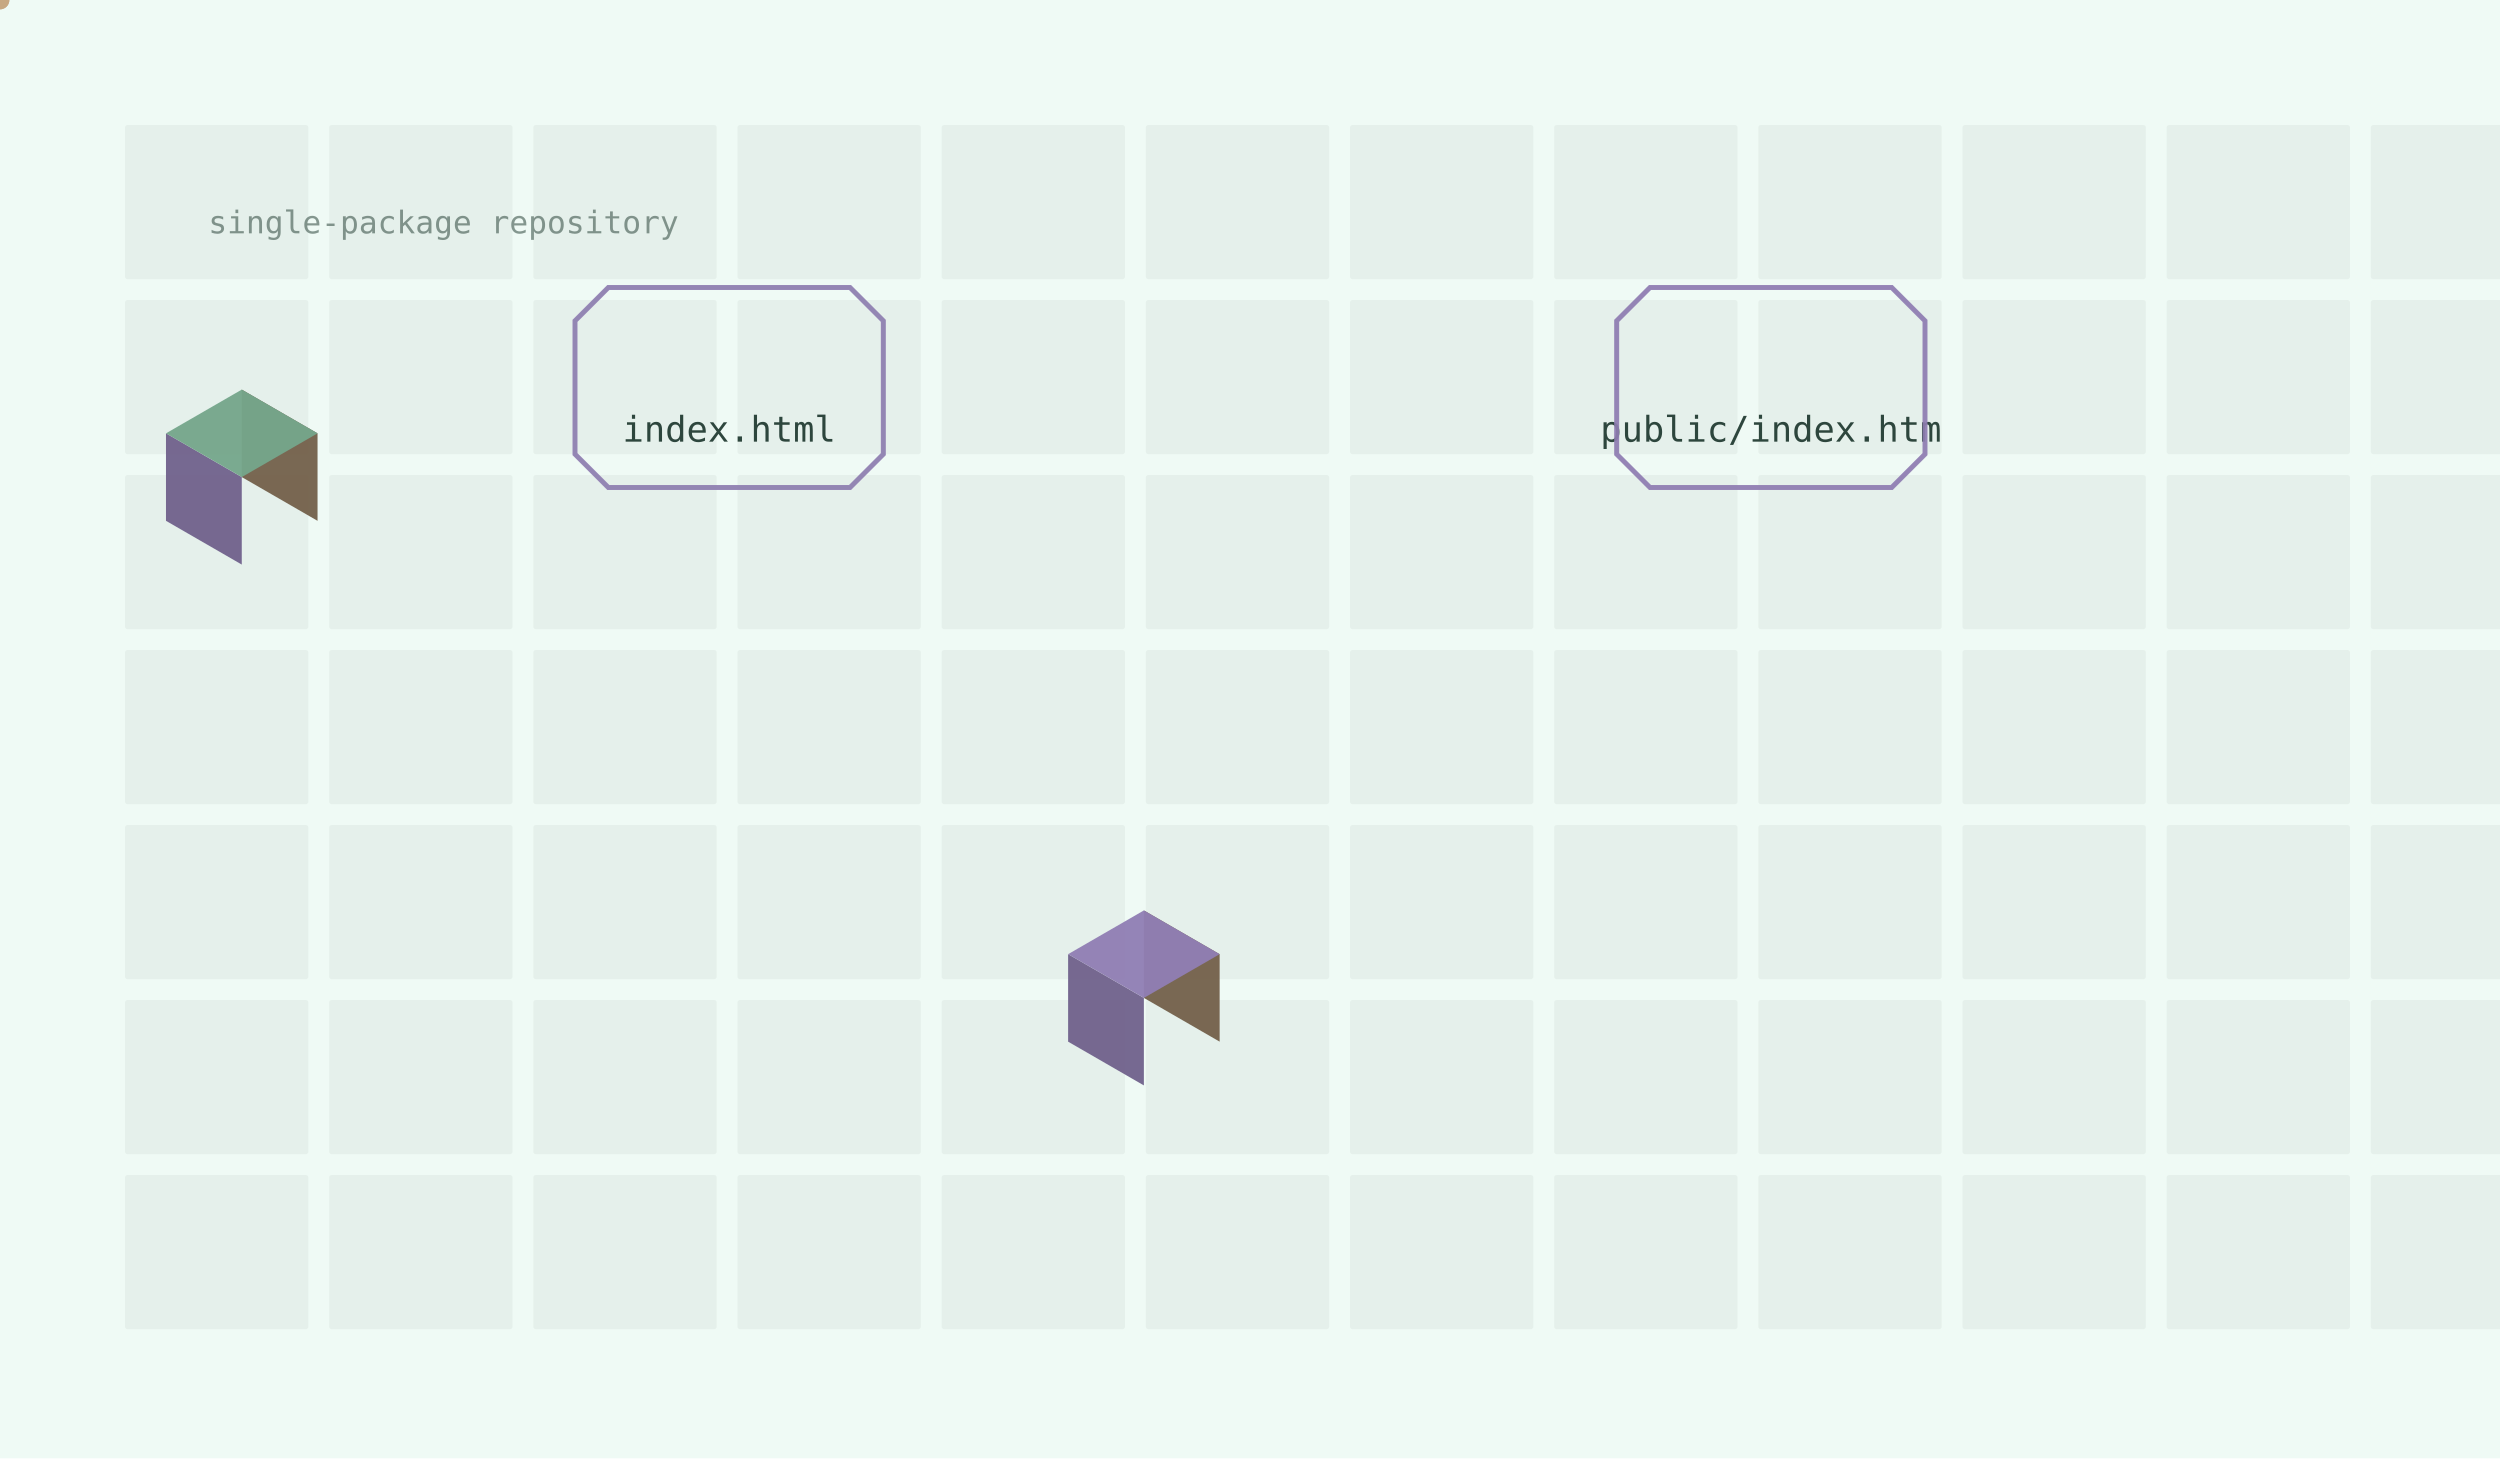
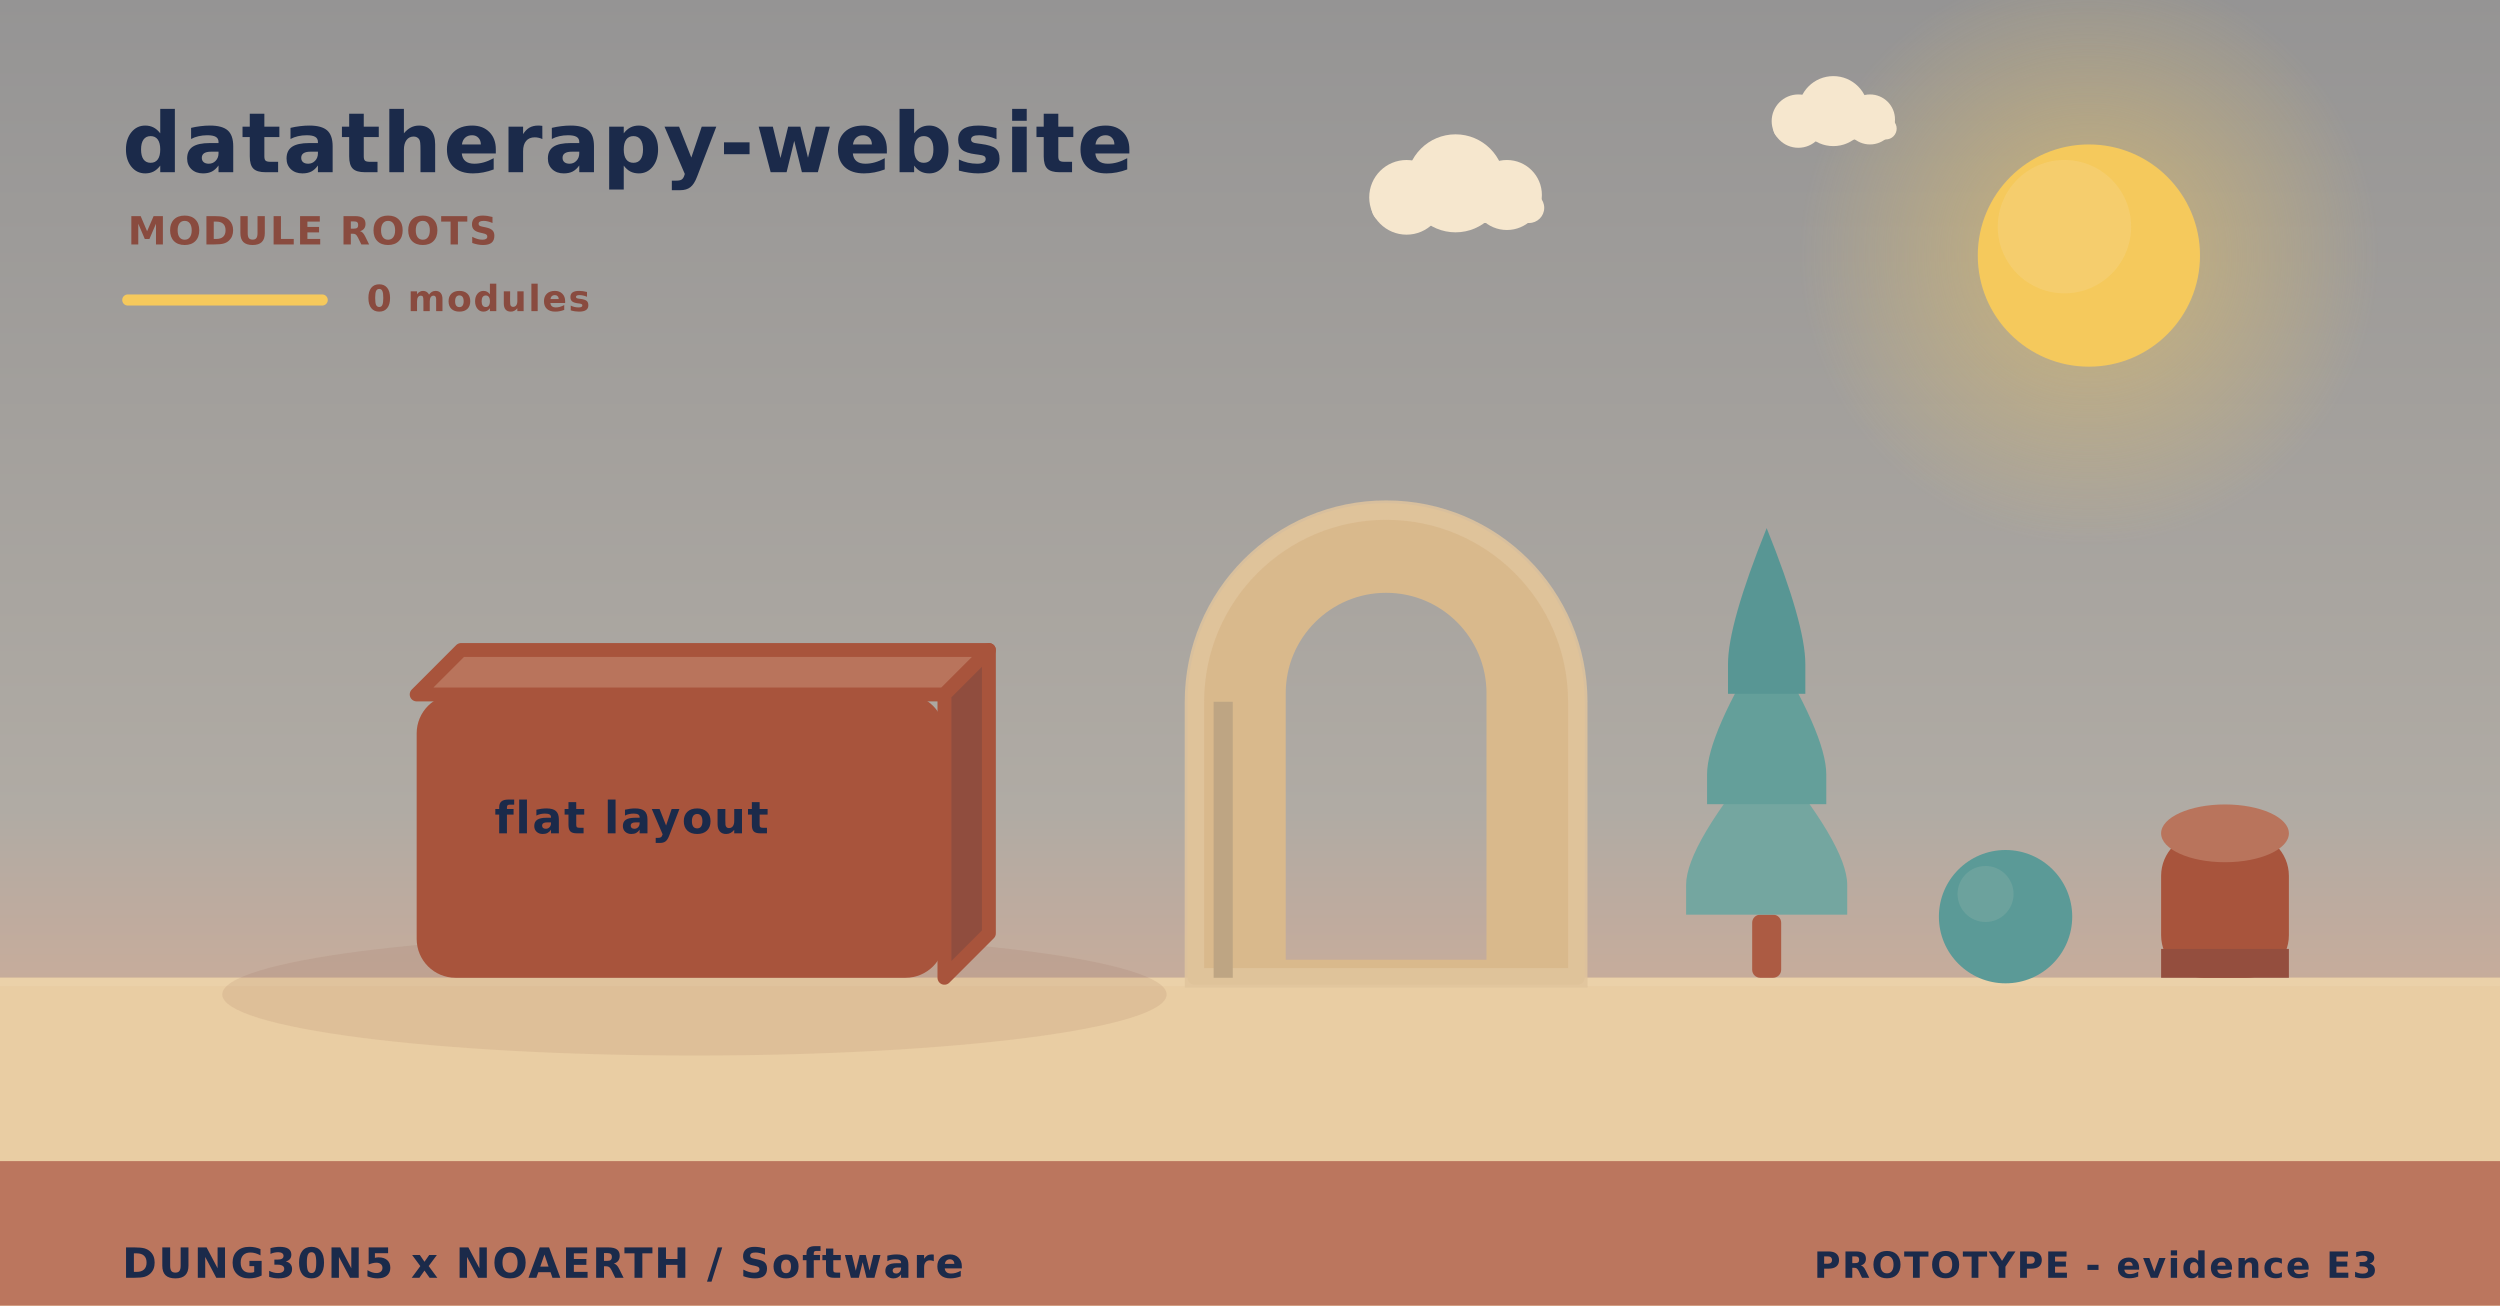
- <svg xmlns="http://www.w3.org/2000/svg" viewBox="0 0 1200 700" width="1200" height="700" role="img" aria-label="datatherapy-website architecture">
-   <rect width="1200" height="700" fill="#effaf5" />
-   <defs>
-     <linearGradient id="ga" x1="0" y1="0" x2="1" y2="1">
-       <stop offset="0%" stop-color="#74a68b" />
-       <stop offset="100%" stop-color="#907eb3" />
-     </linearGradient>
-   </defs>
-   <rect x="60.00" y="60.00" width="88.00" height="74.00" rx="1.20" fill="#1a342b" opacity="0.05" />
-   <rect x="158.00" y="60.00" width="88.00" height="74.00" rx="1.20" fill="#1a342b" opacity="0.05" />
-   <rect x="256.00" y="60.00" width="88.00" height="74.00" rx="1.20" fill="#1a342b" opacity="0.05" />
-   <rect x="354.00" y="60.00" width="88.00" height="74.00" rx="1.20" fill="#1a342b" opacity="0.05" />
-   <rect x="452.00" y="60.00" width="88.00" height="74.00" rx="1.20" fill="#1a342b" opacity="0.05" />
-   <rect x="550.00" y="60.00" width="88.00" height="74.00" rx="1.20" fill="#1a342b" opacity="0.05" />
-   <rect x="648.00" y="60.00" width="88.00" height="74.00" rx="1.20" fill="#1a342b" opacity="0.05" />
-   <rect x="746.00" y="60.00" width="88.00" height="74.00" rx="1.20" fill="#1a342b" opacity="0.05" />
-   <rect x="844.00" y="60.00" width="88.00" height="74.00" rx="1.20" fill="#1a342b" opacity="0.05" />
-   <rect x="942.00" y="60.00" width="88.00" height="74.00" rx="1.20" fill="#1a342b" opacity="0.05" />
-   <rect x="1040.00" y="60.00" width="88.00" height="74.00" rx="1.20" fill="#1a342b" opacity="0.05" />
-   <rect x="1138.00" y="60.00" width="88.00" height="74.00" rx="1.20" fill="#1a342b" opacity="0.05" />
-   <rect x="60.00" y="144.00" width="88.00" height="74.00" rx="1.20" fill="#1a342b" opacity="0.05" />
-   <rect x="158.00" y="144.00" width="88.00" height="74.00" rx="1.20" fill="#1a342b" opacity="0.05" />
-   <rect x="256.00" y="144.00" width="88.00" height="74.00" rx="1.20" fill="#1a342b" opacity="0.05" />
-   <rect x="354.00" y="144.00" width="88.00" height="74.00" rx="1.20" fill="#1a342b" opacity="0.05" />
-   <rect x="452.00" y="144.00" width="88.00" height="74.00" rx="1.20" fill="#1a342b" opacity="0.05" />
-   <rect x="550.00" y="144.00" width="88.00" height="74.00" rx="1.20" fill="#1a342b" opacity="0.05" />
-   <rect x="648.00" y="144.00" width="88.00" height="74.00" rx="1.20" fill="#1a342b" opacity="0.05" />
-   <rect x="746.00" y="144.00" width="88.00" height="74.00" rx="1.20" fill="#1a342b" opacity="0.05" />
-   <rect x="844.00" y="144.00" width="88.00" height="74.00" rx="1.20" fill="#1a342b" opacity="0.05" />
-   <rect x="942.00" y="144.00" width="88.00" height="74.00" rx="1.20" fill="#1a342b" opacity="0.05" />
-   <rect x="1040.00" y="144.00" width="88.00" height="74.00" rx="1.20" fill="#1a342b" opacity="0.05" />
-   <rect x="1138.00" y="144.00" width="88.00" height="74.00" rx="1.20" fill="#1a342b" opacity="0.05" />
-   <rect x="60.00" y="228.00" width="88.00" height="74.00" rx="1.20" fill="#1a342b" opacity="0.05" />
-   <rect x="158.00" y="228.00" width="88.00" height="74.00" rx="1.20" fill="#1a342b" opacity="0.05" />
-   <rect x="256.00" y="228.00" width="88.00" height="74.00" rx="1.20" fill="#1a342b" opacity="0.05" />
-   <rect x="354.00" y="228.00" width="88.00" height="74.00" rx="1.20" fill="#1a342b" opacity="0.05" />
-   <rect x="452.00" y="228.00" width="88.00" height="74.00" rx="1.20" fill="#1a342b" opacity="0.05" />
-   <rect x="550.00" y="228.00" width="88.00" height="74.00" rx="1.20" fill="#1a342b" opacity="0.05" />
-   <rect x="648.00" y="228.00" width="88.00" height="74.00" rx="1.20" fill="#1a342b" opacity="0.05" />
-   <rect x="746.00" y="228.00" width="88.00" height="74.00" rx="1.20" fill="#1a342b" opacity="0.05" />
-   <rect x="844.00" y="228.00" width="88.00" height="74.00" rx="1.20" fill="#1a342b" opacity="0.05" />
-   <rect x="942.00" y="228.00" width="88.00" height="74.00" rx="1.20" fill="#1a342b" opacity="0.05" />
-   <rect x="1040.00" y="228.00" width="88.00" height="74.00" rx="1.20" fill="#1a342b" opacity="0.05" />
-   <rect x="1138.00" y="228.00" width="88.00" height="74.00" rx="1.20" fill="#1a342b" opacity="0.05" />
-   <rect x="60.00" y="312.00" width="88.00" height="74.00" rx="1.20" fill="#1a342b" opacity="0.05" />
-   <rect x="158.00" y="312.00" width="88.00" height="74.00" rx="1.20" fill="#1a342b" opacity="0.05" />
-   <rect x="256.00" y="312.00" width="88.00" height="74.00" rx="1.20" fill="#1a342b" opacity="0.05" />
-   <rect x="354.00" y="312.00" width="88.00" height="74.00" rx="1.20" fill="#1a342b" opacity="0.05" />
-   <rect x="452.00" y="312.00" width="88.00" height="74.00" rx="1.20" fill="#1a342b" opacity="0.05" />
-   <rect x="550.00" y="312.00" width="88.00" height="74.00" rx="1.20" fill="#1a342b" opacity="0.05" />
-   <rect x="648.00" y="312.00" width="88.00" height="74.00" rx="1.20" fill="#1a342b" opacity="0.05" />
-   <rect x="746.00" y="312.00" width="88.00" height="74.00" rx="1.20" fill="#1a342b" opacity="0.05" />
-   <rect x="844.00" y="312.00" width="88.00" height="74.00" rx="1.20" fill="#1a342b" opacity="0.05" />
-   <rect x="942.00" y="312.00" width="88.00" height="74.00" rx="1.20" fill="#1a342b" opacity="0.05" />
-   <rect x="1040.00" y="312.00" width="88.00" height="74.00" rx="1.20" fill="#1a342b" opacity="0.05" />
-   <rect x="1138.00" y="312.00" width="88.00" height="74.00" rx="1.20" fill="#1a342b" opacity="0.05" />
-   <rect x="60.00" y="396.00" width="88.00" height="74.00" rx="1.20" fill="#1a342b" opacity="0.05" />
-   <rect x="158.00" y="396.00" width="88.00" height="74.00" rx="1.20" fill="#1a342b" opacity="0.05" />
-   <rect x="256.00" y="396.00" width="88.00" height="74.00" rx="1.20" fill="#1a342b" opacity="0.05" />
-   <rect x="354.00" y="396.00" width="88.00" height="74.00" rx="1.20" fill="#1a342b" opacity="0.05" />
-   <rect x="452.00" y="396.00" width="88.00" height="74.00" rx="1.20" fill="#1a342b" opacity="0.05" />
-   <rect x="550.00" y="396.00" width="88.00" height="74.00" rx="1.20" fill="#1a342b" opacity="0.05" />
-   <rect x="648.00" y="396.00" width="88.00" height="74.00" rx="1.20" fill="#1a342b" opacity="0.05" />
-   <rect x="746.00" y="396.00" width="88.00" height="74.00" rx="1.20" fill="#1a342b" opacity="0.05" />
-   <rect x="844.00" y="396.00" width="88.00" height="74.00" rx="1.20" fill="#1a342b" opacity="0.05" />
-   <rect x="942.00" y="396.00" width="88.00" height="74.00" rx="1.20" fill="#1a342b" opacity="0.05" />
-   <rect x="1040.00" y="396.00" width="88.00" height="74.00" rx="1.20" fill="#1a342b" opacity="0.05" />
-   <rect x="1138.00" y="396.00" width="88.00" height="74.00" rx="1.20" fill="#1a342b" opacity="0.05" />
-   <rect x="60.00" y="480.00" width="88.00" height="74.00" rx="1.20" fill="#1a342b" opacity="0.05" />
-   <rect x="158.00" y="480.00" width="88.00" height="74.00" rx="1.20" fill="#1a342b" opacity="0.05" />
-   <rect x="256.00" y="480.00" width="88.00" height="74.00" rx="1.20" fill="#1a342b" opacity="0.05" />
-   <rect x="354.00" y="480.00" width="88.00" height="74.00" rx="1.20" fill="#1a342b" opacity="0.05" />
-   <rect x="452.00" y="480.00" width="88.00" height="74.00" rx="1.20" fill="#1a342b" opacity="0.05" />
-   <rect x="550.00" y="480.00" width="88.00" height="74.00" rx="1.20" fill="#1a342b" opacity="0.05" />
-   <rect x="648.00" y="480.00" width="88.00" height="74.00" rx="1.20" fill="#1a342b" opacity="0.05" />
-   <rect x="746.00" y="480.00" width="88.00" height="74.00" rx="1.20" fill="#1a342b" opacity="0.05" />
-   <rect x="844.00" y="480.00" width="88.00" height="74.00" rx="1.20" fill="#1a342b" opacity="0.05" />
-   <rect x="942.00" y="480.00" width="88.00" height="74.00" rx="1.20" fill="#1a342b" opacity="0.05" />
-   <rect x="1040.00" y="480.00" width="88.00" height="74.00" rx="1.20" fill="#1a342b" opacity="0.05" />
-   <rect x="1138.00" y="480.00" width="88.00" height="74.00" rx="1.20" fill="#1a342b" opacity="0.05" />
-   <rect x="60.00" y="564.00" width="88.00" height="74.00" rx="1.20" fill="#1a342b" opacity="0.05" />
-   <rect x="158.00" y="564.00" width="88.00" height="74.00" rx="1.20" fill="#1a342b" opacity="0.05" />
-   <rect x="256.00" y="564.00" width="88.00" height="74.00" rx="1.20" fill="#1a342b" opacity="0.05" />
-   <rect x="354.00" y="564.00" width="88.00" height="74.00" rx="1.20" fill="#1a342b" opacity="0.05" />
-   <rect x="452.00" y="564.00" width="88.00" height="74.00" rx="1.20" fill="#1a342b" opacity="0.05" />
-   <rect x="550.00" y="564.00" width="88.00" height="74.00" rx="1.20" fill="#1a342b" opacity="0.05" />
-   <rect x="648.00" y="564.00" width="88.00" height="74.00" rx="1.20" fill="#1a342b" opacity="0.05" />
-   <rect x="746.00" y="564.00" width="88.00" height="74.00" rx="1.20" fill="#1a342b" opacity="0.05" />
-   <rect x="844.00" y="564.00" width="88.00" height="74.00" rx="1.20" fill="#1a342b" opacity="0.05" />
-   <rect x="942.00" y="564.00" width="88.00" height="74.00" rx="1.20" fill="#1a342b" opacity="0.05" />
-   <rect x="1040.00" y="564.00" width="88.00" height="74.00" rx="1.20" fill="#1a342b" opacity="0.05" />
-   <rect x="1138.00" y="564.00" width="88.00" height="74.00" rx="1.20" fill="#1a342b" opacity="0.05" />
-   <path d="M292.00,138.00 H408.00 L424.00,154.00 V218.00 L408.00,234.00 H292.00 L276.00,218.00 V154.00 Z" fill="none" stroke="rgba(116,166,139,0.550)" stroke-width="1.80" opacity="0.90" />
-   <polygon points="116.05,229.00 152.42,250.00 152.42,208.00 116.05,187.00" fill="#73614b" opacity="0.95" />
-   <polygon points="79.67,250.00 116.05,271.00 116.05,229.00 79.67,208.00" fill="#70628c" opacity="0.95" />
-   <polygon points="116.05,187.00 152.42,208.00 116.05,229.00 79.67,208.00" fill="#74a68b" opacity="0.95" />
-   <text x="350" y="212" font-family="ui-monospace,Menlo,monospace" font-size="17" fill="rgba(26,52,43,0.900)" text-anchor="middle">index.html</text>
+ <svg xmlns="http://www.w3.org/2000/svg" width="900" height="470" viewBox="0 0 900 470" role="img" aria-label="datatherapy-website - how it is built">
+   <linearGradient id="skya" x1="0" y1="0" x2="0" y2="1">
+     <stop offset="0" stop-color="#959494" />
+     <stop offset="0.62" stop-color="#b0aba4" />
+     <stop offset="1" stop-color="#f3ad8a" />
+   </linearGradient>
+   <rect width="900" height="470" fill="url(#skya)" />
+   <radialGradient id="suna">
+     <stop offset="0.35" stop-color="#f5c95c" stop-opacity="0.34" />
+     <stop offset="1" stop-color="#f5c95c" stop-opacity="0" />
+   </radialGradient>
+   <circle cx="752" cy="92" r="104" fill="url(#suna)" />
+   <circle cx="752" cy="92" r="40" fill="#f5c95c" />
+   <circle cx="743.2" cy="81.6" r="24" fill="#f5d27e" opacity="0.5" />
  <g>
-     <path d="M292.00,138.00 H408.00 L424.00,154.00 V218.00 L408.00,234.00 H292.00 L276.00,218.00 V154.00 Z" fill="none" stroke="#907eb3" stroke-width="2.40" opacity="0.90" />
-     <animate attributeName="opacity" values="0.25;1.0;0.25" dur="20.9s" begin="0.0s" repeatCount="indefinite" />
+     <circle cx="524" cy="66" r="17.64" fill="#f6e7ce" />
+     <circle cx="506.36" cy="71.04" r="13.44" fill="#f6e7ce" />
+     <circle cx="542.48" cy="70.2" r="12.6" fill="#f6e7ce" />
+     <rect x="493.76" y="69.36" width="62.16" height="10.92" rx="5.46" fill="#f6e7ce" />
+     <animateTransform attributeName="transform" type="translate" values="0 0;24 0;0 0" dur="36s" begin="0s" repeatCount="indefinite" />
  </g>
-   <g opacity="0.9">
-     <circle cx="0.00" cy="0.00" r="4.50" fill="#c7a781" opacity="1.00" />
-     <animateTransform attributeName="transform" type="translate" values="350.00,184.00 850.00,184.00" dur="6.967s" begin="0.0s" repeatCount="indefinite" />
-     <animateTransform attributeName="transform" type="translate" values="850.00,184.00 350.00,184.00" dur="6.967s" begin="3.483s" repeatCount="indefinite" />
+   <g>
+     <circle cx="660" cy="40" r="12.6" fill="#f6e7ce" />
+     <circle cx="647.4" cy="43.6" r="9.6" fill="#f6e7ce" />
+     <circle cx="673.2" cy="43" r="9" fill="#f6e7ce" />
+     <rect x="638.4" y="42.4" width="44.4" height="7.8" rx="3.9" fill="#f6e7ce" />
+     <animateTransform attributeName="transform" type="translate" values="0 0;-18 0;0 0" dur="46s" begin="3s" repeatCount="indefinite" />
  </g>
-   <path d="M792.00,138.00 H908.00 L924.00,154.00 V218.00 L908.00,234.00 H792.00 L776.00,218.00 V154.00 Z" fill="none" stroke="rgba(144,126,179,0.550)" stroke-width="1.80" opacity="0.90" />
-   <polygon points="549.06,479.00 585.43,500.00 585.43,458.00 549.06,437.00" fill="#73614b" opacity="0.95" />
-   <polygon points="512.69,500.00 549.06,521.00 549.06,479.00 512.69,458.00" fill="#70628c" opacity="0.95" />
-   <polygon points="549.06,437.00 585.43,458.00 549.06,479.00 512.69,458.00" fill="#907eb3" opacity="0.95" />
-   <text x="850" y="212" font-family="ui-monospace,Menlo,monospace" font-size="17" fill="rgba(26,52,43,0.900)" text-anchor="middle">public/index.htm</text>
-   <g>
-     <path d="M792.00,138.00 H908.00 L924.00,154.00 V218.00 L908.00,234.00 H792.00 L776.00,218.00 V154.00 Z" fill="none" stroke="#907eb3" stroke-width="2.40" opacity="0.90" />
-     <animate attributeName="opacity" values="0.25;1.0;0.25" dur="20.9s" begin="0.45s" repeatCount="indefinite" />
-   </g>
-   <g opacity="0.9">
-     <circle cx="0.00" cy="0.00" r="4.50" fill="#c7a781" opacity="1.00" />
-     <animateTransform attributeName="transform" type="translate" values="850.00,184.00 850.00,184.00" dur="6.967s" begin="0.3s" repeatCount="indefinite" />
-     <animateTransform attributeName="transform" type="translate" values="850.00,184.00 850.00,184.00" dur="6.967s" begin="3.783s" repeatCount="indefinite" />
-   </g>
-   <text x="100" y="112" font-family="ui-monospace,Menlo,monospace" font-size="15" fill="rgba(26,52,43,0.500)">single-package repository</text>
+   <rect x="0" y="352" width="900" height="118" fill="#e9cda3" />
+   <rect x="0" y="352" width="900" height="3" fill="#ebd1a9" />
+   <text x="44" y="62" font-family="Verdana,DejaVu Sans,sans-serif" font-size="30" font-weight="700" letter-spacing="0.6" fill="#1b2a4a" text-anchor="start">datatherapy-website</text>
+   <text x="46" y="88" font-family="Verdana,DejaVu Sans,sans-serif" font-size="14" font-weight="700" letter-spacing="0.6" fill="#894b3f" text-anchor="start">MODULE ROOTS</text>
+   <rect x="44" y="106" width="74" height="4" rx="2" fill="#f5c95c" />
+   <text x="132" y="112" font-family="Verdana,DejaVu Sans,sans-serif" font-size="13" font-weight="700" letter-spacing="0.6" fill="#894b3f" text-anchor="start">0 modules</text>
+   <ellipse cx="250" cy="358" rx="170" ry="22" fill="rgba(138,90,68,0.11)" />
+   <path d="M150,250 L340,250 L356,234 L166,234 Z" fill="#b9745c" stroke="#a8543c" stroke-width="5" stroke-linejoin="round" />
+   <path d="M340,250 L356,234 L356,336 L340,352 Z" fill="#904d3e" stroke="#a8543c" stroke-width="5" stroke-linejoin="round" />
+   <rect x="150" y="250" width="190" height="102" rx="14" fill="#a8543c" />
+   <text x="178" y="300" font-family="Verdana,DejaVu Sans,sans-serif" font-size="16" font-weight="700" letter-spacing="0.6" fill="#1b2a4a" text-anchor="start">flat layout</text>
+   <path d="M430,352 L430,252.64 A69,69 0 0 1 568,252.64 L568,352 Z M460.36,348 L460.36,249.55 A38.64,38.64 0 0 1 537.64,249.55 L537.64,348 Z" fill="#d9b98c" fill-rule="evenodd" stroke="#d9b98c" stroke-width="5" stroke-linejoin="round" />
+   <path d="M430,352 L430,252.64 A69,69 0 0 1 568,252.64 L568,352 Z" fill="none" stroke="#e0c49c" stroke-width="7" stroke-linecap="round" opacity="0.85" />
+   <rect x="436.9" y="252.64" width="6.9" height="99.36" fill="#bea583" />
+   <rect x="630.78" y="329.28" width="10.44" height="22.72" rx="2.9" fill="#ac5b43" />
+   <path d="M636,269.64 Q607,304.23 607,318.54 Q607,329.28 607,329.28 L665,329.28 Q665,329.28 665,318.54 Q665,304.23 636,269.64 Z" fill="#74a6a0" />
+   <path d="M636,229.88 Q614.54,264.47 614.54,278.78 Q614.54,289.52 614.54,289.52 L657.46,289.52 Q657.46,289.52 657.46,278.78 Q657.46,264.47 636,229.88 Z" fill="#649f9a" />
+   <path d="M636,190.12 Q622.08,224.71 622.08,239.02 Q622.08,249.76 622.08,249.76 L649.92,249.76 Q649.92,249.76 649.92,239.02 Q649.92,224.71 636,190.12 Z" fill="#589694" />
+   <circle cx="722" cy="330" r="24" fill="#5b9a97" />
+   <circle cx="714.8" cy="321.84" r="10.08" fill="#7aa9a2" opacity="0.55" />
+   <rect x="778" y="300" width="46" height="52" rx="15.33" fill="#a8543c" />
+   <ellipse cx="801" cy="300" rx="23" ry="10.4" fill="#b9745c" />
+   <rect x="778" y="341.6" width="46" height="10.4" fill="#944e3e" />
+   <rect x="0" y="418" width="900" height="52" rx="0" fill="#b87159" opacity="0.94" />
+   <text x="44" y="460" font-family="Verdana,DejaVu Sans,sans-serif" font-size="15" font-weight="700" letter-spacing="0.6" fill="#1b2a4a" text-anchor="start">DUNG30N5 x NOAERTH  /  Software</text>
+   <text x="856" y="460" font-family="Verdana,DejaVu Sans,sans-serif" font-size="13" font-weight="700" letter-spacing="0.6" fill="#1b2a4a" text-anchor="end">PROTOTYPE  -  evidence E3</text>
</svg>
